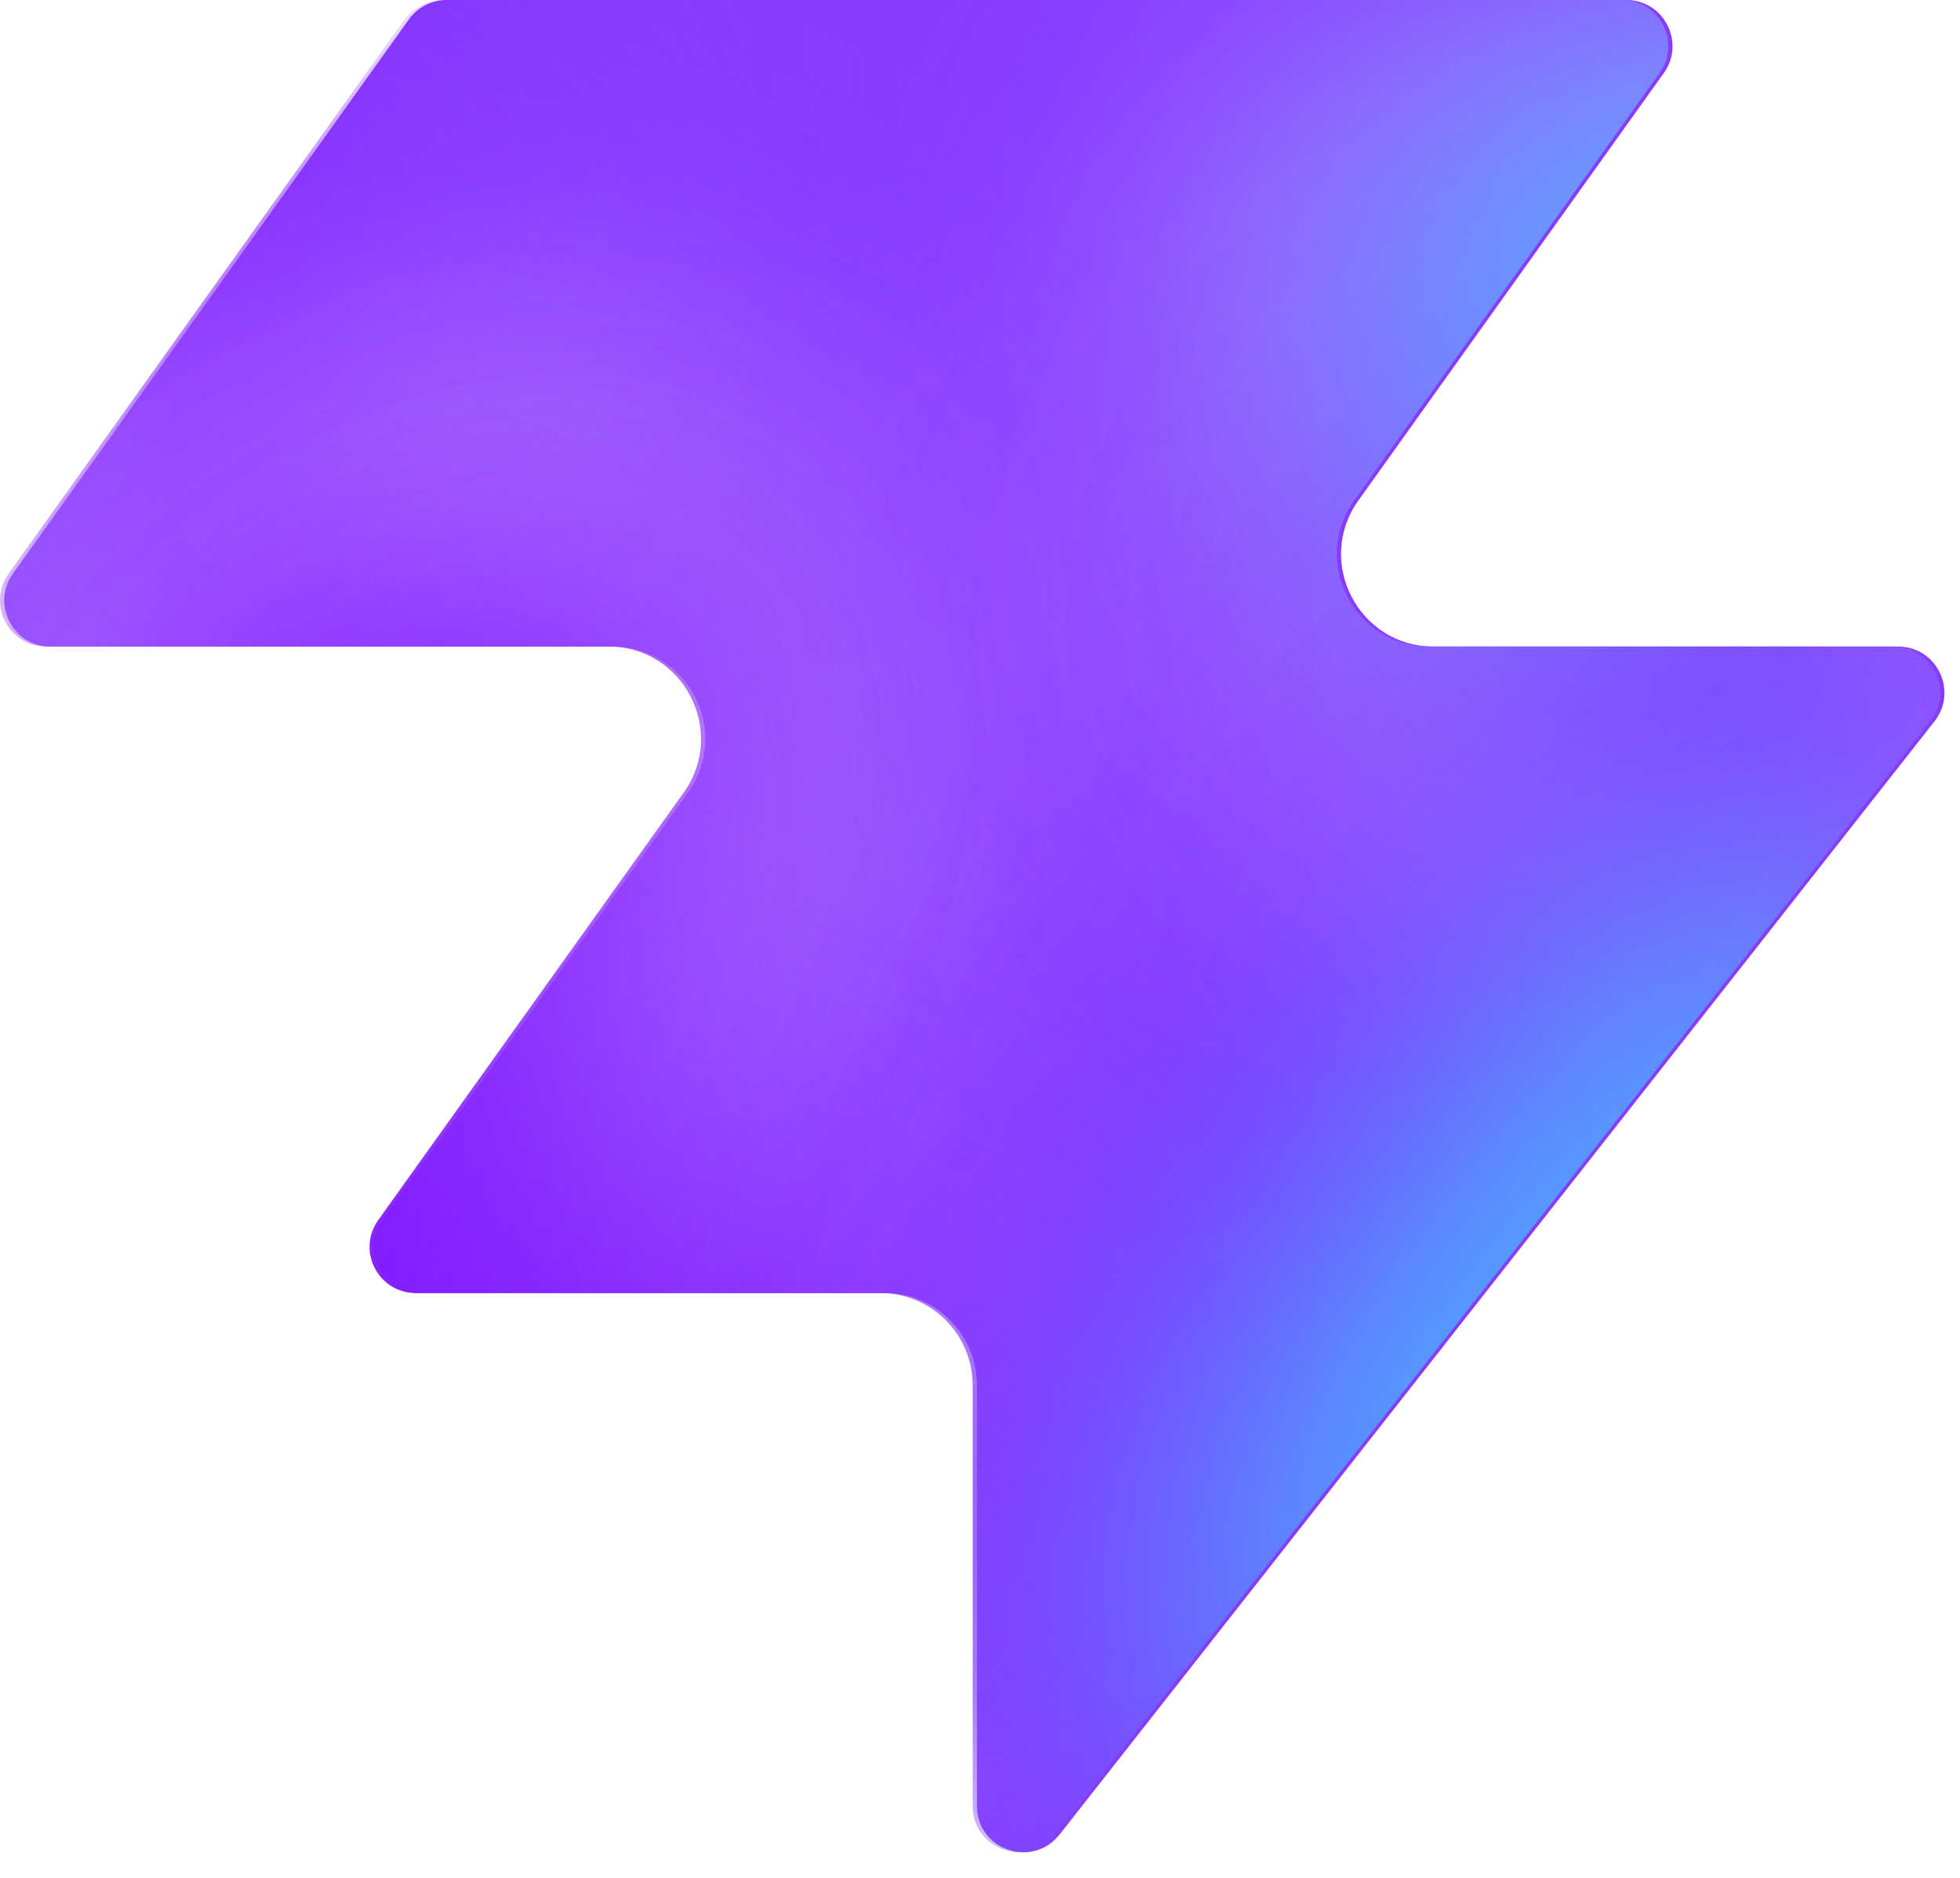
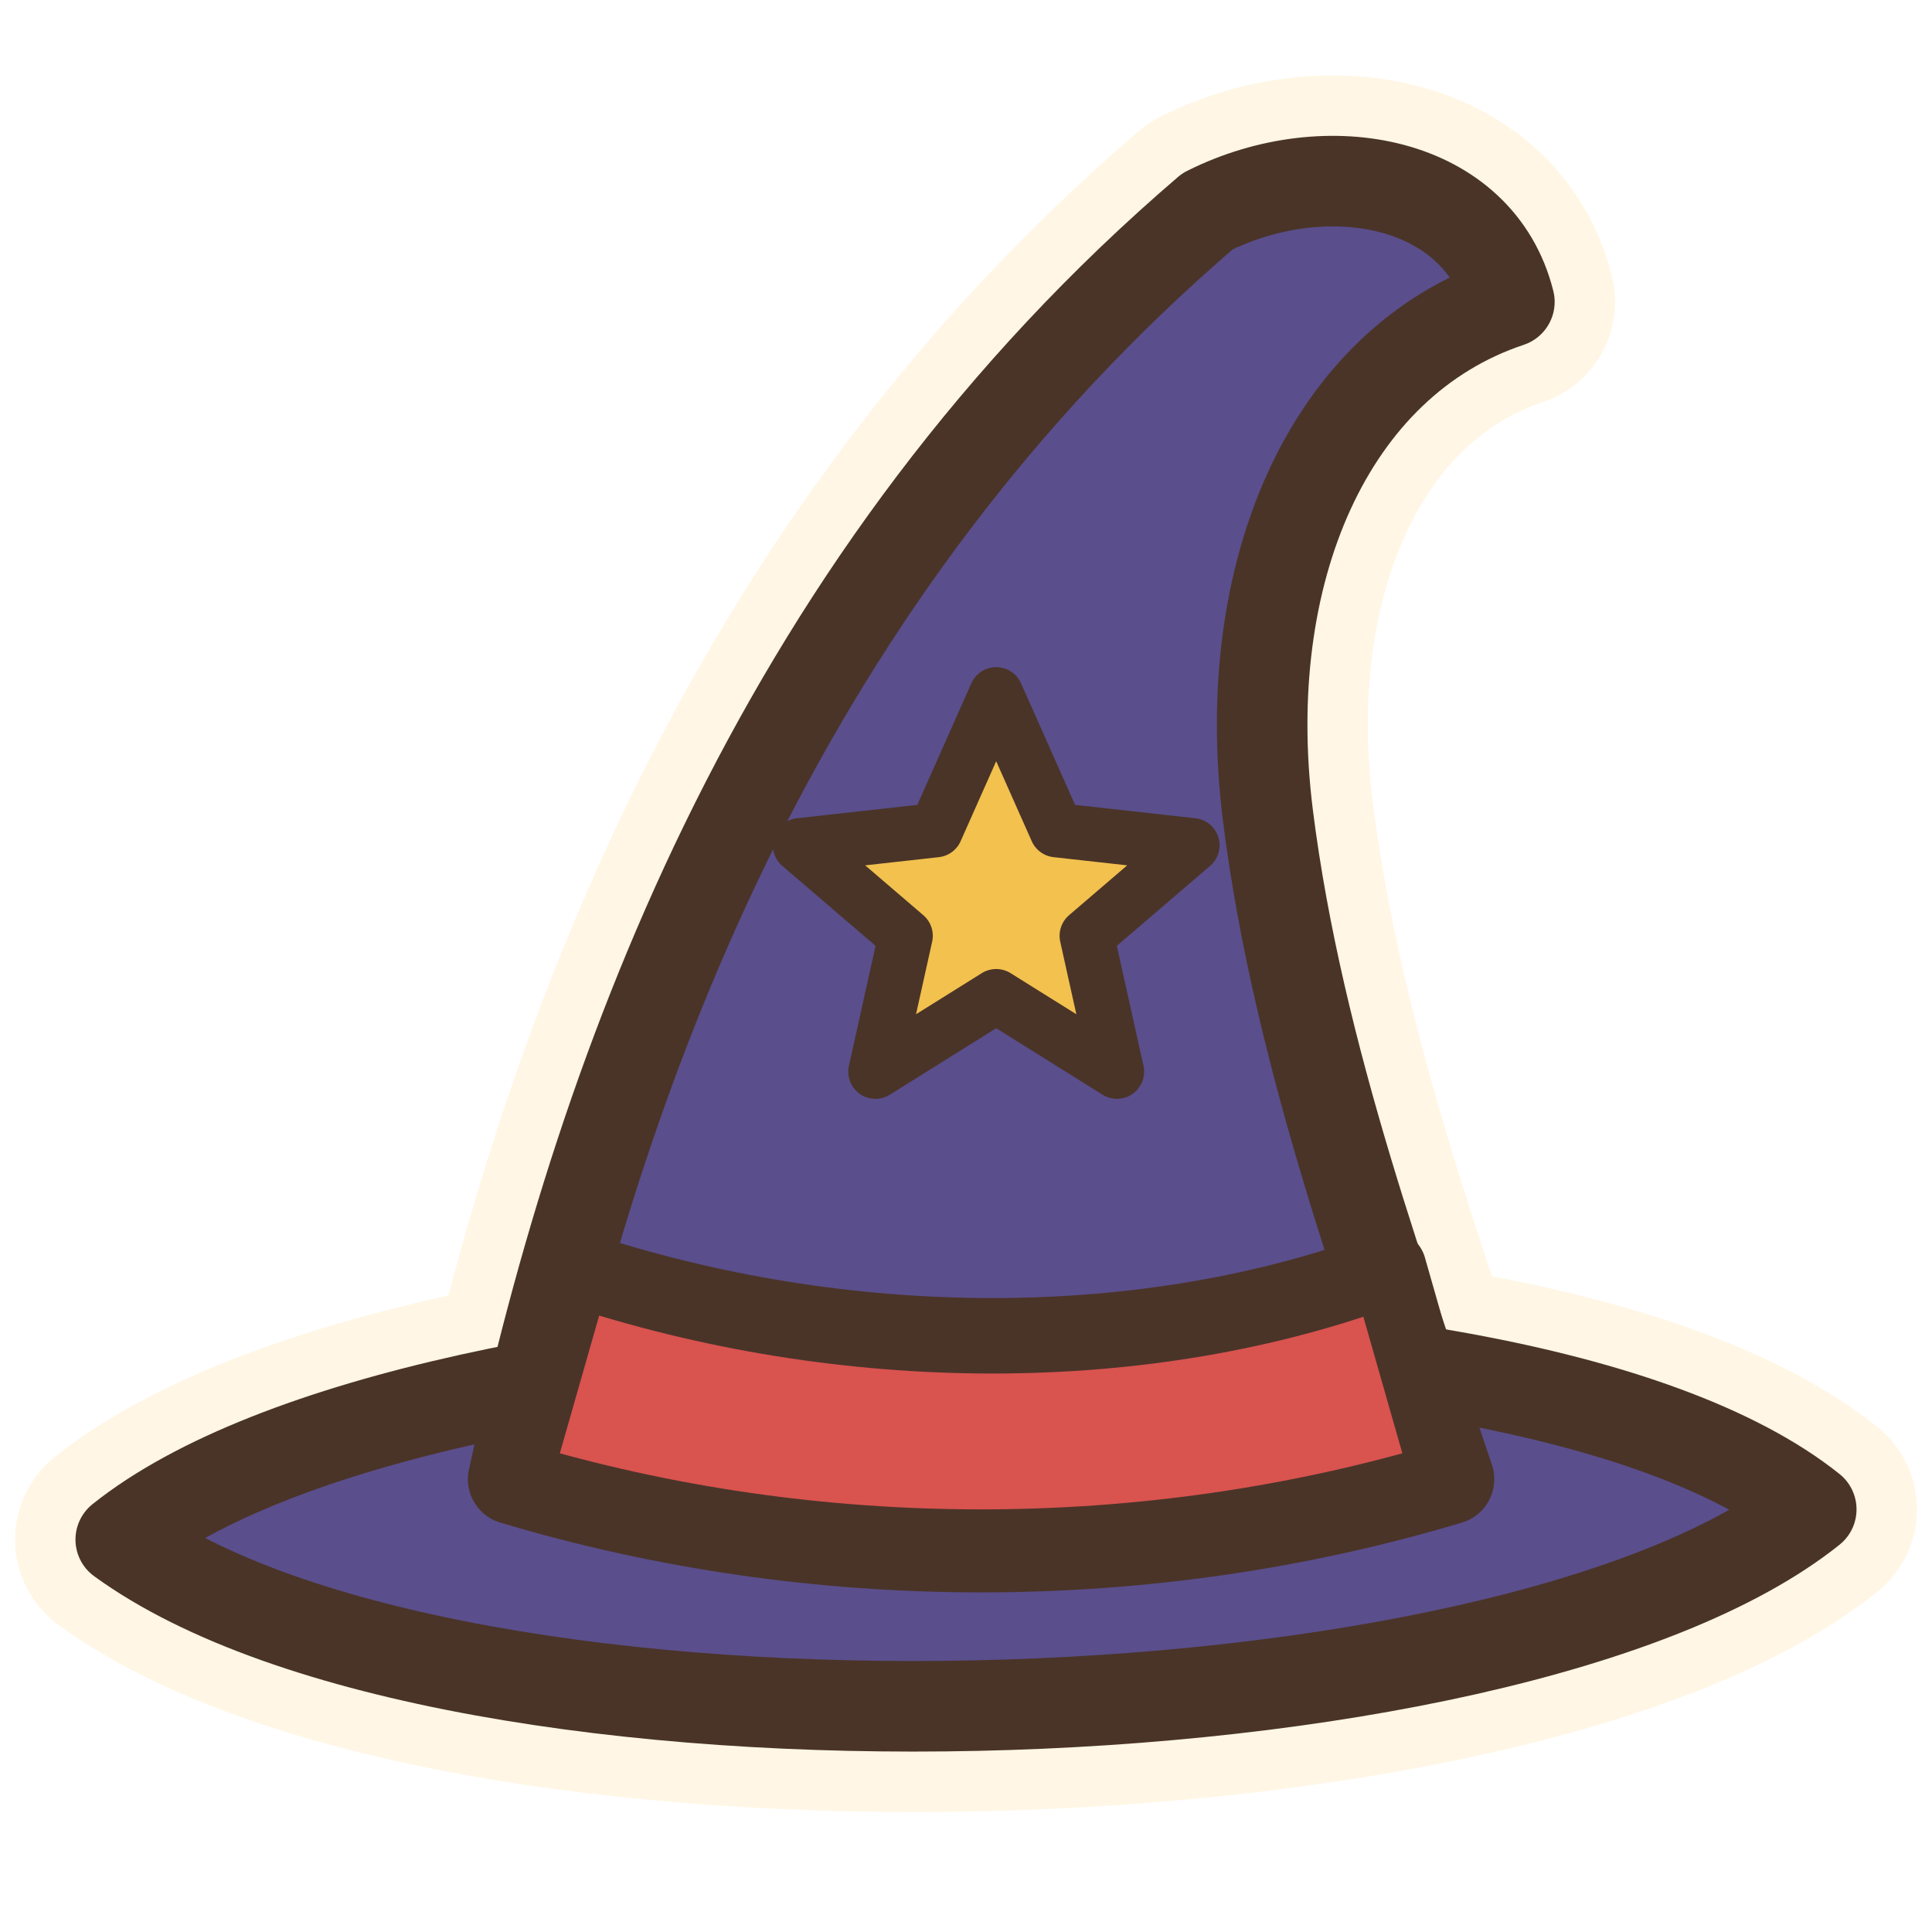
- <svg xmlns="http://www.w3.org/2000/svg" width="48" height="46" fill="none" viewBox="0 0 48 46">
-   <path fill="#863bff" d="M25.946 44.938c-.664.845-2.021.375-2.021-.698V33.937a2.26 2.26 0 0 0-2.262-2.262H10.287c-.92 0-1.456-1.04-.92-1.788l7.48-10.471c1.07-1.497 0-3.578-1.842-3.578H1.237c-.92 0-1.456-1.04-.92-1.788L10.013.474c.214-.297.556-.474.92-.474h28.894c.92 0 1.456 1.04.92 1.788l-7.48 10.471c-1.07 1.498 0 3.579 1.842 3.579h11.377c.943 0 1.473 1.088.89 1.83L25.947 44.94z" style="fill:#863bff;fill:color(display-p3 .525 .23 1);fill-opacity:1" />
-   <mask id="a" width="48" height="46" x="0" y="0" maskUnits="userSpaceOnUse" style="mask-type:alpha">
-     <path fill="#000" d="M25.842 44.938c-.664.844-2.021.375-2.021-.698V33.937a2.26 2.26 0 0 0-2.262-2.262H10.183c-.92 0-1.456-1.04-.92-1.788l7.48-10.471c1.07-1.498 0-3.579-1.842-3.579H1.133c-.92 0-1.456-1.04-.92-1.787L9.91.473c.214-.297.556-.474.92-.474h28.894c.92 0 1.456 1.04.92 1.788l-7.48 10.471c-1.07 1.498 0 3.578 1.842 3.578h11.377c.943 0 1.473 1.088.89 1.832L25.843 44.94z" style="fill:#000;fill-opacity:1" />
-   </mask>
-   <g mask="url(#a)">
-     <g filter="url(#b)">
-       <ellipse cx="5.508" cy="14.704" fill="#ede6ff" rx="5.508" ry="14.704" style="fill:#ede6ff;fill:color(display-p3 .927 .903 1);fill-opacity:1" transform="matrix(.00324 1 1 -.00324 -4.47 31.516)" />
-     </g>
-     <g filter="url(#c)">
-       <ellipse cx="10.399" cy="29.851" fill="#ede6ff" rx="10.399" ry="29.851" style="fill:#ede6ff;fill:color(display-p3 .927 .903 1);fill-opacity:1" transform="matrix(.00324 1 1 -.00324 -39.328 7.883)" />
-     </g>
-     <g filter="url(#d)">
-       <ellipse cx="5.508" cy="30.487" fill="#7e14ff" rx="5.508" ry="30.487" style="fill:#7e14ff;fill:color(display-p3 .492 .077 1);fill-opacity:1" transform="rotate(89.814 -25.913 -14.639)scale(1 -1)" />
-     </g>
-     <g filter="url(#e)">
-       <ellipse cx="5.508" cy="30.599" fill="#7e14ff" rx="5.508" ry="30.599" style="fill:#7e14ff;fill:color(display-p3 .492 .077 1);fill-opacity:1" transform="rotate(89.814 -32.644 -3.334)scale(1 -1)" />
-     </g>
-     <g filter="url(#f)">
-       <ellipse cx="5.508" cy="30.599" fill="#7e14ff" rx="5.508" ry="30.599" style="fill:#7e14ff;fill:color(display-p3 .492 .077 1);fill-opacity:1" transform="matrix(.00324 1 1 -.00324 -34.34 30.47)" />
-     </g>
-     <g filter="url(#g)">
-       <ellipse cx="14.072" cy="22.078" fill="#ede6ff" rx="14.072" ry="22.078" style="fill:#ede6ff;fill:color(display-p3 .927 .903 1);fill-opacity:1" transform="rotate(93.35 24.506 48.493)scale(-1 1)" />
-     </g>
-     <g filter="url(#h)">
-       <ellipse cx="3.47" cy="21.501" fill="#7e14ff" rx="3.47" ry="21.501" style="fill:#7e14ff;fill:color(display-p3 .492 .077 1);fill-opacity:1" transform="rotate(89.009 28.708 47.59)scale(-1 1)" />
-     </g>
-     <g filter="url(#i)">
-       <ellipse cx="3.47" cy="21.501" fill="#7e14ff" rx="3.47" ry="21.501" style="fill:#7e14ff;fill:color(display-p3 .492 .077 1);fill-opacity:1" transform="rotate(89.009 28.708 47.59)scale(-1 1)" />
-     </g>
-     <g filter="url(#j)">
-       <ellipse cx=".387" cy="8.972" fill="#7e14ff" rx="4.407" ry="29.108" style="fill:#7e14ff;fill:color(display-p3 .492 .077 1);fill-opacity:1" transform="rotate(39.51 .387 8.972)" />
-     </g>
-     <g filter="url(#k)">
-       <ellipse cx="47.523" cy="-6.092" fill="#7e14ff" rx="4.407" ry="29.108" style="fill:#7e14ff;fill:color(display-p3 .492 .077 1);fill-opacity:1" transform="rotate(37.892 47.523 -6.092)" />
-     </g>
-     <g filter="url(#l)">
-       <ellipse cx="41.412" cy="6.333" fill="#47bfff" rx="5.971" ry="9.665" style="fill:#47bfff;fill:color(display-p3 .28 .748 1);fill-opacity:1" transform="rotate(37.892 41.412 6.333)" />
-     </g>
-     <g filter="url(#m)">
-       <ellipse cx="-1.879" cy="38.332" fill="#7e14ff" rx="4.407" ry="29.108" style="fill:#7e14ff;fill:color(display-p3 .492 .077 1);fill-opacity:1" transform="rotate(37.892 -1.88 38.332)" />
-     </g>
-     <g filter="url(#n)">
-       <ellipse cx="-1.879" cy="38.332" fill="#7e14ff" rx="4.407" ry="29.108" style="fill:#7e14ff;fill:color(display-p3 .492 .077 1);fill-opacity:1" transform="rotate(37.892 -1.88 38.332)" />
-     </g>
-     <g filter="url(#o)">
-       <ellipse cx="35.651" cy="29.907" fill="#7e14ff" rx="4.407" ry="29.108" style="fill:#7e14ff;fill:color(display-p3 .492 .077 1);fill-opacity:1" transform="rotate(37.892 35.651 29.907)" />
-     </g>
-     <g filter="url(#p)">
-       <ellipse cx="38.418" cy="32.4" fill="#47bfff" rx="5.971" ry="15.297" style="fill:#47bfff;fill:color(display-p3 .28 .748 1);fill-opacity:1" transform="rotate(37.892 38.418 32.4)" />
-     </g>
+ <svg xmlns="http://www.w3.org/2000/svg" width="64" height="64" viewBox="0 1 64 60" fill="none" stroke="#4A3428" stroke-width="3" stroke-linecap="round" stroke-linejoin="round">
+   <g stroke="#FFF6E5" stroke-width="7">
+     <path d="M4 50 C14 42 50 41 60 49 C50 57 15 58 4 50 Z" />
+     <path d="M17 48 C20 34 26 18 40 6 C44 4 49 5 50 9 C44 11 41 18 42 26 C43 34 46 42 48 48" />
  </g>
-   <defs>
-     <filter id="b" width="60.045" height="41.654" x="-19.77" y="16.149" color-interpolation-filters="sRGB" filterUnits="userSpaceOnUse">
-       <feFlood flood-opacity="0" result="BackgroundImageFix" />
-       <feBlend in="SourceGraphic" in2="BackgroundImageFix" result="shape" />
-       <feGaussianBlur result="effect1_foregroundBlur_2002_17158" stdDeviation="7.659" />
-     </filter>
-     <filter id="c" width="90.34" height="51.437" x="-54.613" y="-7.533" color-interpolation-filters="sRGB" filterUnits="userSpaceOnUse">
-       <feFlood flood-opacity="0" result="BackgroundImageFix" />
-       <feBlend in="SourceGraphic" in2="BackgroundImageFix" result="shape" />
-       <feGaussianBlur result="effect1_foregroundBlur_2002_17158" stdDeviation="7.659" />
-     </filter>
-     <filter id="d" width="79.355" height="29.4" x="-49.64" y="2.03" color-interpolation-filters="sRGB" filterUnits="userSpaceOnUse">
-       <feFlood flood-opacity="0" result="BackgroundImageFix" />
-       <feBlend in="SourceGraphic" in2="BackgroundImageFix" result="shape" />
-       <feGaussianBlur result="effect1_foregroundBlur_2002_17158" stdDeviation="4.596" />
-     </filter>
-     <filter id="e" width="79.579" height="29.4" x="-45.045" y="20.029" color-interpolation-filters="sRGB" filterUnits="userSpaceOnUse">
-       <feFlood flood-opacity="0" result="BackgroundImageFix" />
-       <feBlend in="SourceGraphic" in2="BackgroundImageFix" result="shape" />
-       <feGaussianBlur result="effect1_foregroundBlur_2002_17158" stdDeviation="4.596" />
-     </filter>
-     <filter id="f" width="79.579" height="29.4" x="-43.513" y="21.178" color-interpolation-filters="sRGB" filterUnits="userSpaceOnUse">
-       <feFlood flood-opacity="0" result="BackgroundImageFix" />
-       <feBlend in="SourceGraphic" in2="BackgroundImageFix" result="shape" />
-       <feGaussianBlur result="effect1_foregroundBlur_2002_17158" stdDeviation="4.596" />
-     </filter>
-     <filter id="g" width="74.749" height="58.852" x="15.756" y="-17.901" color-interpolation-filters="sRGB" filterUnits="userSpaceOnUse">
-       <feFlood flood-opacity="0" result="BackgroundImageFix" />
-       <feBlend in="SourceGraphic" in2="BackgroundImageFix" result="shape" />
-       <feGaussianBlur result="effect1_foregroundBlur_2002_17158" stdDeviation="7.659" />
-     </filter>
-     <filter id="h" width="61.377" height="25.362" x="23.548" y="2.284" color-interpolation-filters="sRGB" filterUnits="userSpaceOnUse">
-       <feFlood flood-opacity="0" result="BackgroundImageFix" />
-       <feBlend in="SourceGraphic" in2="BackgroundImageFix" result="shape" />
-       <feGaussianBlur result="effect1_foregroundBlur_2002_17158" stdDeviation="4.596" />
-     </filter>
-     <filter id="i" width="61.377" height="25.362" x="23.548" y="2.284" color-interpolation-filters="sRGB" filterUnits="userSpaceOnUse">
-       <feFlood flood-opacity="0" result="BackgroundImageFix" />
-       <feBlend in="SourceGraphic" in2="BackgroundImageFix" result="shape" />
-       <feGaussianBlur result="effect1_foregroundBlur_2002_17158" stdDeviation="4.596" />
-     </filter>
-     <filter id="j" width="56.045" height="63.649" x="-27.636" y="-22.853" color-interpolation-filters="sRGB" filterUnits="userSpaceOnUse">
-       <feFlood flood-opacity="0" result="BackgroundImageFix" />
-       <feBlend in="SourceGraphic" in2="BackgroundImageFix" result="shape" />
-       <feGaussianBlur result="effect1_foregroundBlur_2002_17158" stdDeviation="4.596" />
-     </filter>
-     <filter id="k" width="54.814" height="64.646" x="20.116" y="-38.415" color-interpolation-filters="sRGB" filterUnits="userSpaceOnUse">
-       <feFlood flood-opacity="0" result="BackgroundImageFix" />
-       <feBlend in="SourceGraphic" in2="BackgroundImageFix" result="shape" />
-       <feGaussianBlur result="effect1_foregroundBlur_2002_17158" stdDeviation="4.596" />
-     </filter>
-     <filter id="l" width="33.541" height="35.313" x="24.641" y="-11.323" color-interpolation-filters="sRGB" filterUnits="userSpaceOnUse">
-       <feFlood flood-opacity="0" result="BackgroundImageFix" />
-       <feBlend in="SourceGraphic" in2="BackgroundImageFix" result="shape" />
-       <feGaussianBlur result="effect1_foregroundBlur_2002_17158" stdDeviation="4.596" />
-     </filter>
-     <filter id="m" width="54.814" height="64.646" x="-29.286" y="6.009" color-interpolation-filters="sRGB" filterUnits="userSpaceOnUse">
-       <feFlood flood-opacity="0" result="BackgroundImageFix" />
-       <feBlend in="SourceGraphic" in2="BackgroundImageFix" result="shape" />
-       <feGaussianBlur result="effect1_foregroundBlur_2002_17158" stdDeviation="4.596" />
-     </filter>
-     <filter id="n" width="54.814" height="64.646" x="-29.286" y="6.009" color-interpolation-filters="sRGB" filterUnits="userSpaceOnUse">
-       <feFlood flood-opacity="0" result="BackgroundImageFix" />
-       <feBlend in="SourceGraphic" in2="BackgroundImageFix" result="shape" />
-       <feGaussianBlur result="effect1_foregroundBlur_2002_17158" stdDeviation="4.596" />
-     </filter>
-     <filter id="o" width="54.814" height="64.646" x="8.244" y="-2.416" color-interpolation-filters="sRGB" filterUnits="userSpaceOnUse">
-       <feFlood flood-opacity="0" result="BackgroundImageFix" />
-       <feBlend in="SourceGraphic" in2="BackgroundImageFix" result="shape" />
-       <feGaussianBlur result="effect1_foregroundBlur_2002_17158" stdDeviation="4.596" />
-     </filter>
-     <filter id="p" width="39.409" height="43.623" x="18.713" y="10.588" color-interpolation-filters="sRGB" filterUnits="userSpaceOnUse">
-       <feFlood flood-opacity="0" result="BackgroundImageFix" />
-       <feBlend in="SourceGraphic" in2="BackgroundImageFix" result="shape" />
-       <feGaussianBlur result="effect1_foregroundBlur_2002_17158" stdDeviation="4.596" />
-     </filter>
-   </defs>
+   <path d="M4 50 C14 42 50 41 60 49 C50 57 15 58 4 50 Z" fill="#5A4E8C" />
+   <path d="M17 48 C20 34 26 18 40 6 C44 4 49 5 50 9 C44 11 41 18 42 26 C43 34 46 42 48 48 C38 51 27 51 17 48 Z" fill="#5A4E8C" />
+   <path d="M19 41 C28 44 38 44 46 41 L48 48 C38 51 27 51 17 48 Z" fill="#D9534F" stroke-width="2.5" />
+   <path d="M33 22 L35 26.5 L39.5 27 L36 30 L37 34.5 L33 32 L29 34.5 L30 30 L26.5 27 L31 26.5 Z" fill="#F2C14E" stroke-width="1.8" />
</svg>
